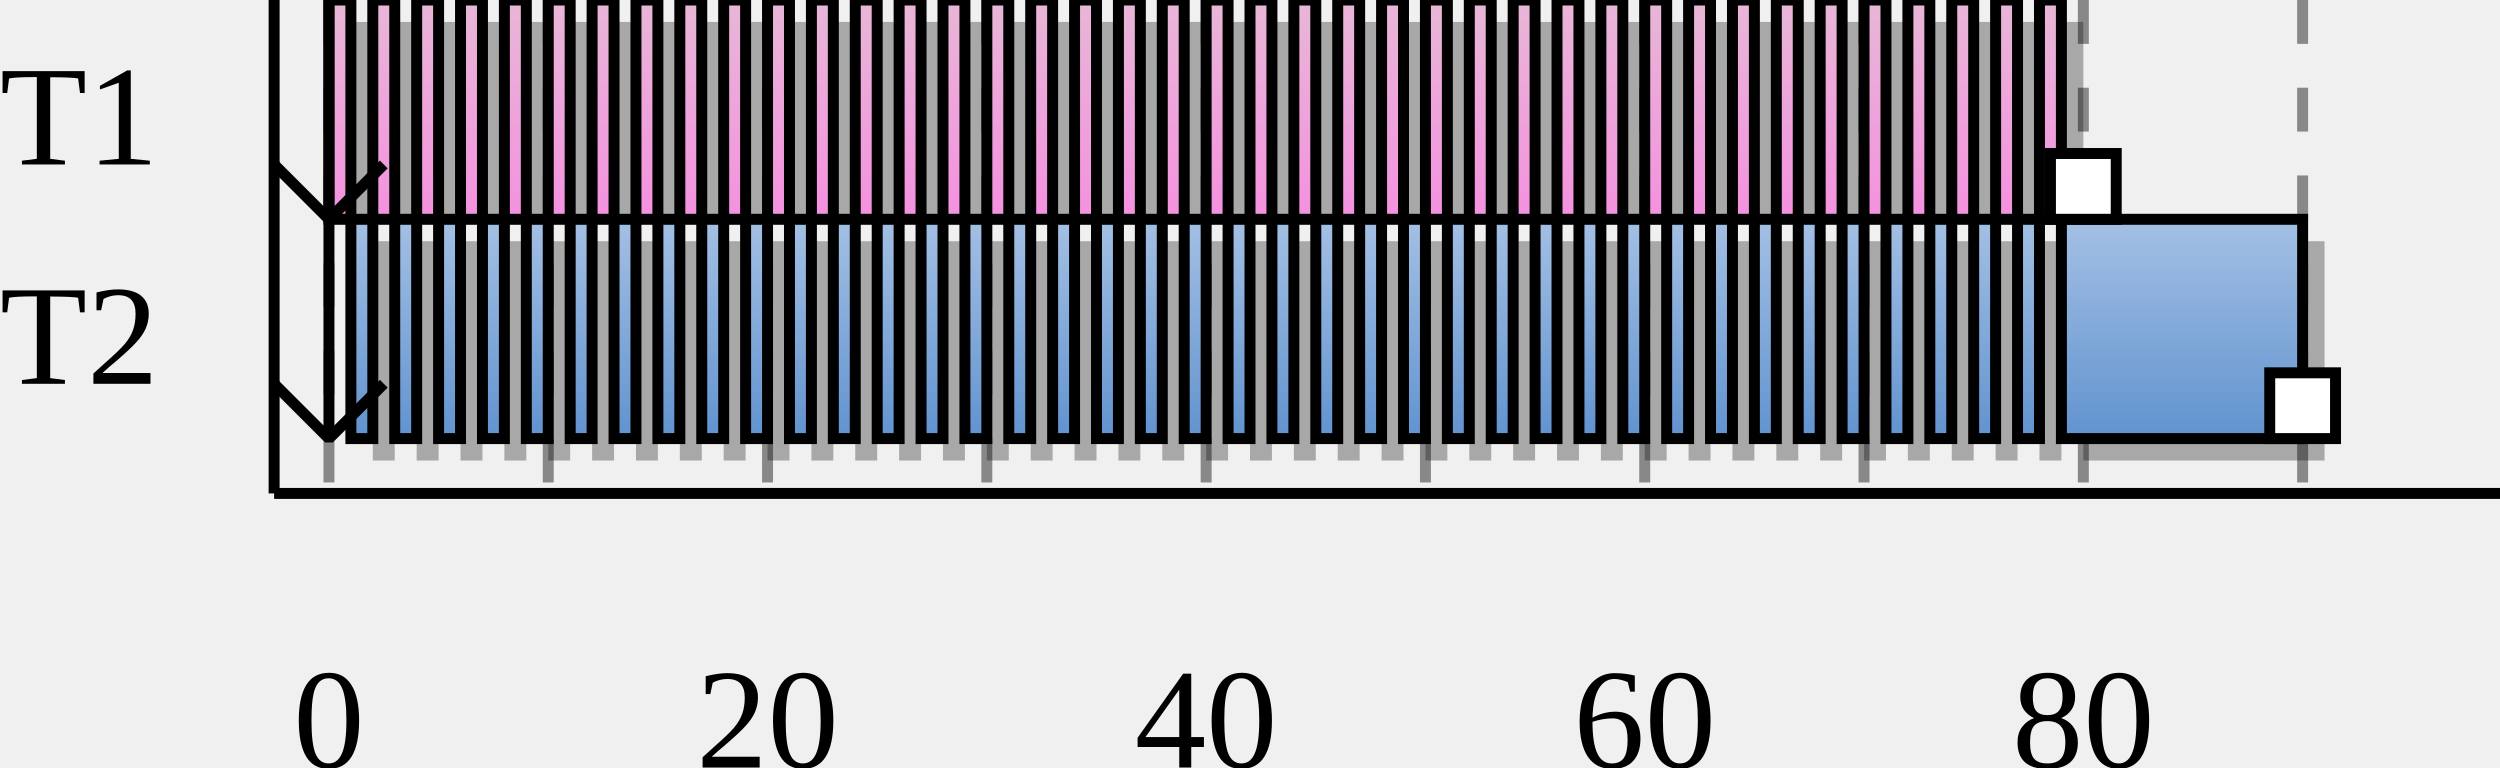
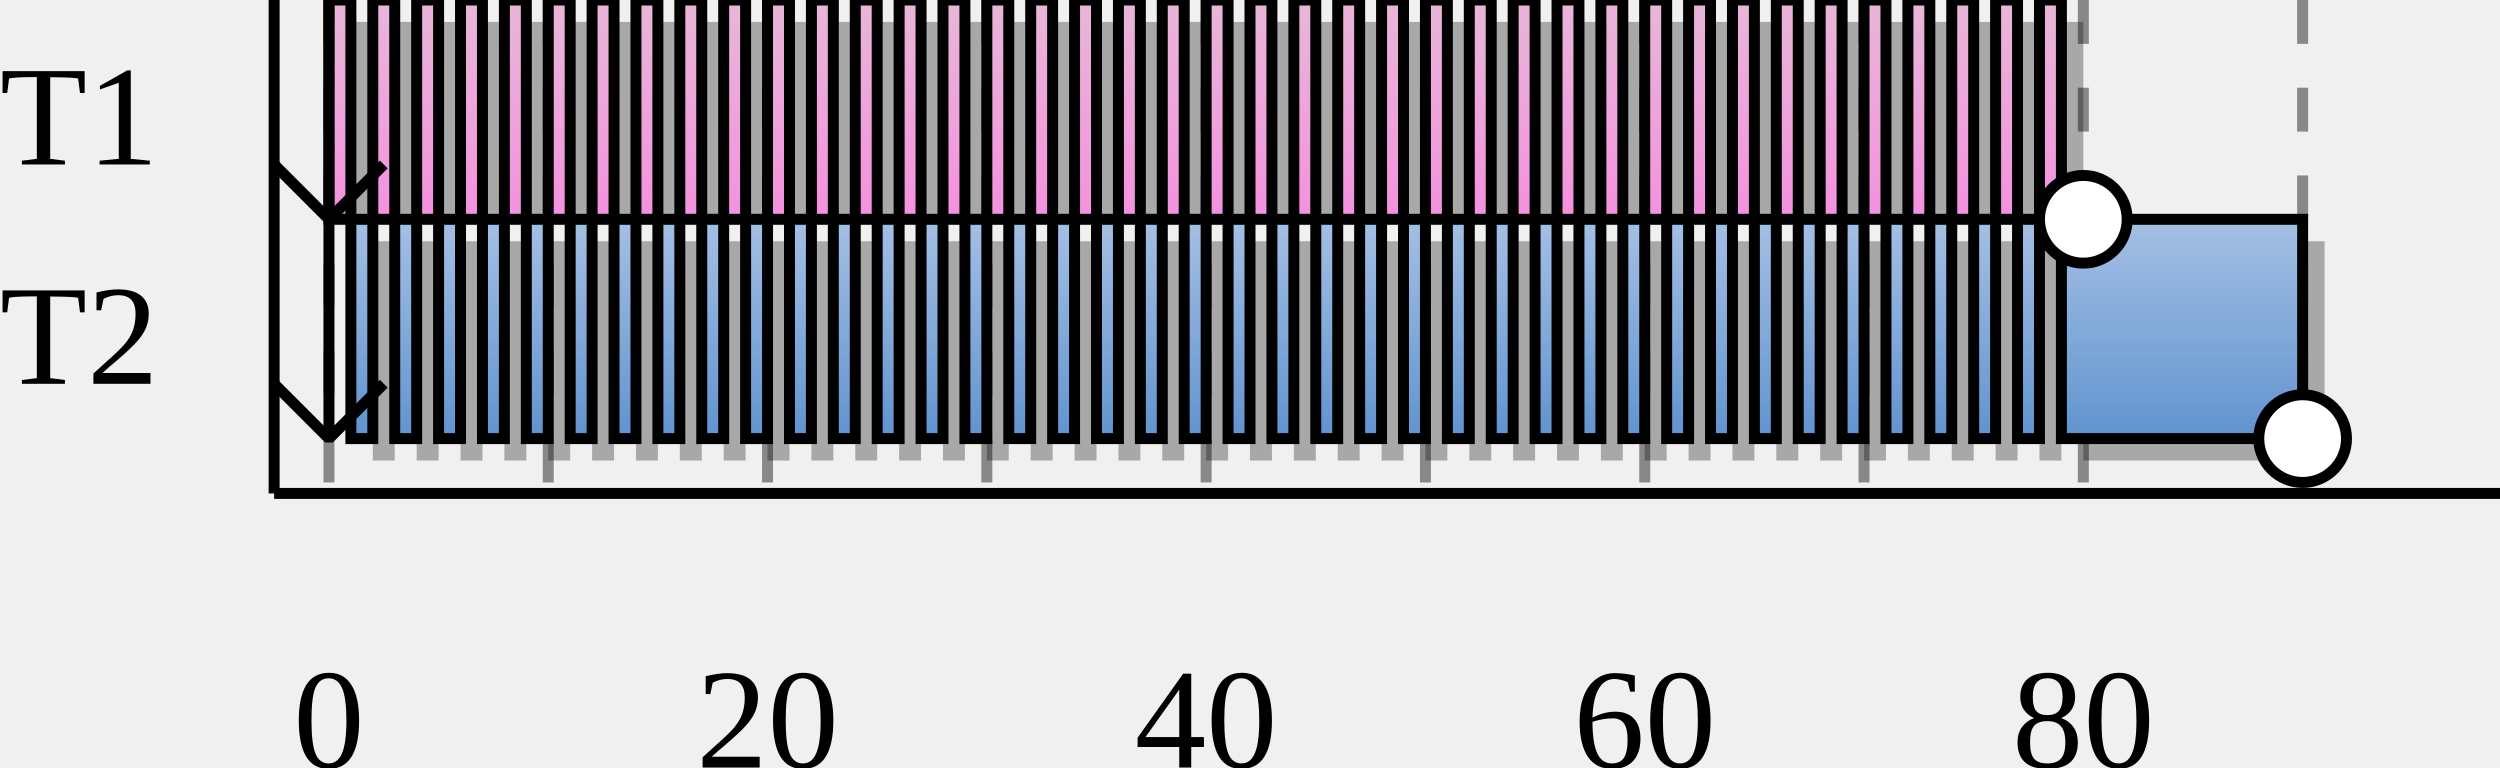
<svg xmlns="http://www.w3.org/2000/svg" width="228" height="70" version="1.1">
  <defs>
    <linearGradient id="grad1" x1="0" y1="0" x2="0" y2="1">
      <stop style="stop-color:#E8B7D7;stop-opacity:1;" offset="0" />
      <stop style="stop-color:#F491DF;stop-opacity:1;" offset="1" />
    </linearGradient>
    <linearGradient id="grad2" x1="0" y1="0" x2="0" y2="1">
      <stop style="stop-color:#A4C0E4;stop-opacity:1;" offset="0" />
      <stop style="stop-color:#6193CF;stop-opacity:1;" offset="1" />
    </linearGradient>
    <linearGradient id="grad3" x1="0" y1="0" x2="0" y2="1">
      <stop style="stop-color:#FFF6C8;stop-opacity:1;" offset="0" />
      <stop style="stop-color:#FFF299;stop-opacity:1;" offset="1" />
    </linearGradient>
    <linearGradient id="grad4" x1="0" y1="0" x2="0" y2="1">
      <stop style="stop-color:#BFFFBF;stop-opacity:1;" offset="0" />
      <stop style="stop-color:#80FF80;stop-opacity:1;" offset="1" />
    </linearGradient>
  </defs>
  <g>
    <text x="0" y="15" style="font-size:13px;">T1</text>
    <text x="0" y="35" style="font-size:13px;">T2</text>
    <path d="M 25,0 25,45" style="stroke-width:1;stroke:#000000;" />
    <path d="M 25,45 228,45" style="stroke-width:1;stroke:#000000;" />
    <path d="M 30,0 30, 45" style="stroke-width:1;stroke:#888888;stroke-dasharray:4,4" />
    <text x="30" y="70" style="font-size:13px;text-anchor:middle;">0</text>
    <path d="M 50,0 50, 45" style="stroke-width:1;stroke:#888888;stroke-dasharray:4,4" />
    <path d="M 70,0 70, 45" style="stroke-width:1;stroke:#888888;stroke-dasharray:4,4" />
    <text x="70" y="70" style="font-size:13px;text-anchor:middle;">20</text>
    <path d="M 90,0 90, 45" style="stroke-width:1;stroke:#888888;stroke-dasharray:4,4" />
    <path d="M 110,0 110, 45" style="stroke-width:1;stroke:#888888;stroke-dasharray:4,4" />
    <text x="110" y="70" style="font-size:13px;text-anchor:middle;">40</text>
    <path d="M 130,0 130, 45" style="stroke-width:1;stroke:#888888;stroke-dasharray:4,4" />
    <path d="M 150,0 150, 45" style="stroke-width:1;stroke:#888888;stroke-dasharray:4,4" />
    <text x="150" y="70" style="font-size:13px;text-anchor:middle;">60</text>
    <path d="M 170,0 170, 45" style="stroke-width:1;stroke:#888888;stroke-dasharray:4,4" />
    <path d="M 190,0 190, 45" style="stroke-width:1;stroke:#888888;stroke-dasharray:4,4" />
    <text x="190" y="70" style="font-size:13px;text-anchor:middle;">80</text>
    <path d="M 210,0 210, 45" style="stroke-width:1;stroke:#888888;stroke-dasharray:4,4" />
    <rect x="32" y="2" width="2" height="20" style="color:#000000;fill:#000000;opacity:0.3" />
    <rect x="30" y="0" width="2" height="20" style="fill:url(#grad1);stroke:#000000;stroke-width:1;" />
    <rect x="36" y="2" width="2" height="20" style="color:#000000;fill:#000000;opacity:0.3" />
    <rect x="34" y="0" width="2" height="20" style="fill:url(#grad1);stroke:#000000;stroke-width:1;" />
    <rect x="40" y="2" width="2" height="20" style="color:#000000;fill:#000000;opacity:0.3" />
    <rect x="38" y="0" width="2" height="20" style="fill:url(#grad1);stroke:#000000;stroke-width:1;" />
    <rect x="44" y="2" width="2" height="20" style="color:#000000;fill:#000000;opacity:0.3" />
    <rect x="42" y="0" width="2" height="20" style="fill:url(#grad1);stroke:#000000;stroke-width:1;" />
    <rect x="48" y="2" width="2" height="20" style="color:#000000;fill:#000000;opacity:0.3" />
    <rect x="46" y="0" width="2" height="20" style="fill:url(#grad1);stroke:#000000;stroke-width:1;" />
    <rect x="52" y="2" width="2" height="20" style="color:#000000;fill:#000000;opacity:0.3" />
    <rect x="50" y="0" width="2" height="20" style="fill:url(#grad1);stroke:#000000;stroke-width:1;" />
    <rect x="56" y="2" width="2" height="20" style="color:#000000;fill:#000000;opacity:0.3" />
    <rect x="54" y="0" width="2" height="20" style="fill:url(#grad1);stroke:#000000;stroke-width:1;" />
    <rect x="60" y="2" width="2" height="20" style="color:#000000;fill:#000000;opacity:0.3" />
    <rect x="58" y="0" width="2" height="20" style="fill:url(#grad1);stroke:#000000;stroke-width:1;" />
    <rect x="64" y="2" width="2" height="20" style="color:#000000;fill:#000000;opacity:0.3" />
    <rect x="62" y="0" width="2" height="20" style="fill:url(#grad1);stroke:#000000;stroke-width:1;" />
    <rect x="68" y="2" width="2" height="20" style="color:#000000;fill:#000000;opacity:0.3" />
    <rect x="66" y="0" width="2" height="20" style="fill:url(#grad1);stroke:#000000;stroke-width:1;" />
    <rect x="72" y="2" width="2" height="20" style="color:#000000;fill:#000000;opacity:0.3" />
    <rect x="70" y="0" width="2" height="20" style="fill:url(#grad1);stroke:#000000;stroke-width:1;" />
    <rect x="76" y="2" width="2" height="20" style="color:#000000;fill:#000000;opacity:0.3" />
    <rect x="74" y="0" width="2" height="20" style="fill:url(#grad1);stroke:#000000;stroke-width:1;" />
    <rect x="80" y="2" width="2" height="20" style="color:#000000;fill:#000000;opacity:0.3" />
    <rect x="78" y="0" width="2" height="20" style="fill:url(#grad1);stroke:#000000;stroke-width:1;" />
    <rect x="84" y="2" width="2" height="20" style="color:#000000;fill:#000000;opacity:0.3" />
    <rect x="82" y="0" width="2" height="20" style="fill:url(#grad1);stroke:#000000;stroke-width:1;" />
    <rect x="88" y="2" width="2" height="20" style="color:#000000;fill:#000000;opacity:0.3" />
    <rect x="86" y="0" width="2" height="20" style="fill:url(#grad1);stroke:#000000;stroke-width:1;" />
    <rect x="92" y="2" width="2" height="20" style="color:#000000;fill:#000000;opacity:0.3" />
    <rect x="90" y="0" width="2" height="20" style="fill:url(#grad1);stroke:#000000;stroke-width:1;" />
    <rect x="96" y="2" width="2" height="20" style="color:#000000;fill:#000000;opacity:0.3" />
    <rect x="94" y="0" width="2" height="20" style="fill:url(#grad1);stroke:#000000;stroke-width:1;" />
    <rect x="100" y="2" width="2" height="20" style="color:#000000;fill:#000000;opacity:0.3" />
    <rect x="98" y="0" width="2" height="20" style="fill:url(#grad1);stroke:#000000;stroke-width:1;" />
    <rect x="104" y="2" width="2" height="20" style="color:#000000;fill:#000000;opacity:0.3" />
    <rect x="102" y="0" width="2" height="20" style="fill:url(#grad1);stroke:#000000;stroke-width:1;" />
    <rect x="108" y="2" width="2" height="20" style="color:#000000;fill:#000000;opacity:0.3" />
    <rect x="106" y="0" width="2" height="20" style="fill:url(#grad1);stroke:#000000;stroke-width:1;" />
    <rect x="112" y="2" width="2" height="20" style="color:#000000;fill:#000000;opacity:0.3" />
    <rect x="110" y="0" width="2" height="20" style="fill:url(#grad1);stroke:#000000;stroke-width:1;" />
    <rect x="116" y="2" width="2" height="20" style="color:#000000;fill:#000000;opacity:0.3" />
    <rect x="114" y="0" width="2" height="20" style="fill:url(#grad1);stroke:#000000;stroke-width:1;" />
    <rect x="120" y="2" width="2" height="20" style="color:#000000;fill:#000000;opacity:0.3" />
    <rect x="118" y="0" width="2" height="20" style="fill:url(#grad1);stroke:#000000;stroke-width:1;" />
    <rect x="124" y="2" width="2" height="20" style="color:#000000;fill:#000000;opacity:0.3" />
    <rect x="122" y="0" width="2" height="20" style="fill:url(#grad1);stroke:#000000;stroke-width:1;" />
    <rect x="128" y="2" width="2" height="20" style="color:#000000;fill:#000000;opacity:0.3" />
    <rect x="126" y="0" width="2" height="20" style="fill:url(#grad1);stroke:#000000;stroke-width:1;" />
    <rect x="132" y="2" width="2" height="20" style="color:#000000;fill:#000000;opacity:0.3" />
    <rect x="130" y="0" width="2" height="20" style="fill:url(#grad1);stroke:#000000;stroke-width:1;" />
    <rect x="136" y="2" width="2" height="20" style="color:#000000;fill:#000000;opacity:0.3" />
    <rect x="134" y="0" width="2" height="20" style="fill:url(#grad1);stroke:#000000;stroke-width:1;" />
    <rect x="140" y="2" width="2" height="20" style="color:#000000;fill:#000000;opacity:0.3" />
    <rect x="138" y="0" width="2" height="20" style="fill:url(#grad1);stroke:#000000;stroke-width:1;" />
    <rect x="144" y="2" width="2" height="20" style="color:#000000;fill:#000000;opacity:0.3" />
    <rect x="142" y="0" width="2" height="20" style="fill:url(#grad1);stroke:#000000;stroke-width:1;" />
    <rect x="148" y="2" width="2" height="20" style="color:#000000;fill:#000000;opacity:0.3" />
    <rect x="146" y="0" width="2" height="20" style="fill:url(#grad1);stroke:#000000;stroke-width:1;" />
    <rect x="152" y="2" width="2" height="20" style="color:#000000;fill:#000000;opacity:0.3" />
    <rect x="150" y="0" width="2" height="20" style="fill:url(#grad1);stroke:#000000;stroke-width:1;" />
    <rect x="156" y="2" width="2" height="20" style="color:#000000;fill:#000000;opacity:0.3" />
    <rect x="154" y="0" width="2" height="20" style="fill:url(#grad1);stroke:#000000;stroke-width:1;" />
    <rect x="160" y="2" width="2" height="20" style="color:#000000;fill:#000000;opacity:0.3" />
    <rect x="158" y="0" width="2" height="20" style="fill:url(#grad1);stroke:#000000;stroke-width:1;" />
    <rect x="164" y="2" width="2" height="20" style="color:#000000;fill:#000000;opacity:0.3" />
    <rect x="162" y="0" width="2" height="20" style="fill:url(#grad1);stroke:#000000;stroke-width:1;" />
    <rect x="168" y="2" width="2" height="20" style="color:#000000;fill:#000000;opacity:0.3" />
    <rect x="166" y="0" width="2" height="20" style="fill:url(#grad1);stroke:#000000;stroke-width:1;" />
    <rect x="172" y="2" width="2" height="20" style="color:#000000;fill:#000000;opacity:0.3" />
    <rect x="170" y="0" width="2" height="20" style="fill:url(#grad1);stroke:#000000;stroke-width:1;" />
    <rect x="176" y="2" width="2" height="20" style="color:#000000;fill:#000000;opacity:0.3" />
    <rect x="174" y="0" width="2" height="20" style="fill:url(#grad1);stroke:#000000;stroke-width:1;" />
    <rect x="180" y="2" width="2" height="20" style="color:#000000;fill:#000000;opacity:0.3" />
    <rect x="178" y="0" width="2" height="20" style="fill:url(#grad1);stroke:#000000;stroke-width:1;" />
    <rect x="184" y="2" width="2" height="20" style="color:#000000;fill:#000000;opacity:0.3" />
    <rect x="182" y="0" width="2" height="20" style="fill:url(#grad1);stroke:#000000;stroke-width:1;" />
    <rect x="188" y="2" width="2" height="20" style="color:#000000;fill:#000000;opacity:0.3" />
    <rect x="186" y="0" width="2" height="20" style="fill:url(#grad1);stroke:#000000;stroke-width:1;" />
    <rect x="34" y="22" width="2" height="20" style="color:#000000;fill:#000000;opacity:0.3" />
    <rect x="32" y="20" width="2" height="20" style="fill:url(#grad2);stroke:#000000;stroke-width:1;" />
    <rect x="38" y="22" width="2" height="20" style="color:#000000;fill:#000000;opacity:0.3" />
    <rect x="36" y="20" width="2" height="20" style="fill:url(#grad2);stroke:#000000;stroke-width:1;" />
    <rect x="42" y="22" width="2" height="20" style="color:#000000;fill:#000000;opacity:0.3" />
    <rect x="40" y="20" width="2" height="20" style="fill:url(#grad2);stroke:#000000;stroke-width:1;" />
    <rect x="46" y="22" width="2" height="20" style="color:#000000;fill:#000000;opacity:0.3" />
    <rect x="44" y="20" width="2" height="20" style="fill:url(#grad2);stroke:#000000;stroke-width:1;" />
    <rect x="50" y="22" width="2" height="20" style="color:#000000;fill:#000000;opacity:0.3" />
    <rect x="48" y="20" width="2" height="20" style="fill:url(#grad2);stroke:#000000;stroke-width:1;" />
    <rect x="54" y="22" width="2" height="20" style="color:#000000;fill:#000000;opacity:0.3" />
    <rect x="52" y="20" width="2" height="20" style="fill:url(#grad2);stroke:#000000;stroke-width:1;" />
    <rect x="58" y="22" width="2" height="20" style="color:#000000;fill:#000000;opacity:0.3" />
    <rect x="56" y="20" width="2" height="20" style="fill:url(#grad2);stroke:#000000;stroke-width:1;" />
    <rect x="62" y="22" width="2" height="20" style="color:#000000;fill:#000000;opacity:0.3" />
    <rect x="60" y="20" width="2" height="20" style="fill:url(#grad2);stroke:#000000;stroke-width:1;" />
    <rect x="66" y="22" width="2" height="20" style="color:#000000;fill:#000000;opacity:0.3" />
    <rect x="64" y="20" width="2" height="20" style="fill:url(#grad2);stroke:#000000;stroke-width:1;" />
    <rect x="70" y="22" width="2" height="20" style="color:#000000;fill:#000000;opacity:0.3" />
    <rect x="68" y="20" width="2" height="20" style="fill:url(#grad2);stroke:#000000;stroke-width:1;" />
    <rect x="74" y="22" width="2" height="20" style="color:#000000;fill:#000000;opacity:0.3" />
    <rect x="72" y="20" width="2" height="20" style="fill:url(#grad2);stroke:#000000;stroke-width:1;" />
    <rect x="78" y="22" width="2" height="20" style="color:#000000;fill:#000000;opacity:0.3" />
    <rect x="76" y="20" width="2" height="20" style="fill:url(#grad2);stroke:#000000;stroke-width:1;" />
    <rect x="82" y="22" width="2" height="20" style="color:#000000;fill:#000000;opacity:0.3" />
    <rect x="80" y="20" width="2" height="20" style="fill:url(#grad2);stroke:#000000;stroke-width:1;" />
    <rect x="86" y="22" width="2" height="20" style="color:#000000;fill:#000000;opacity:0.3" />
    <rect x="84" y="20" width="2" height="20" style="fill:url(#grad2);stroke:#000000;stroke-width:1;" />
    <rect x="90" y="22" width="2" height="20" style="color:#000000;fill:#000000;opacity:0.3" />
    <rect x="88" y="20" width="2" height="20" style="fill:url(#grad2);stroke:#000000;stroke-width:1;" />
    <rect x="94" y="22" width="2" height="20" style="color:#000000;fill:#000000;opacity:0.3" />
    <rect x="92" y="20" width="2" height="20" style="fill:url(#grad2);stroke:#000000;stroke-width:1;" />
    <rect x="98" y="22" width="2" height="20" style="color:#000000;fill:#000000;opacity:0.3" />
    <rect x="96" y="20" width="2" height="20" style="fill:url(#grad2);stroke:#000000;stroke-width:1;" />
    <rect x="102" y="22" width="2" height="20" style="color:#000000;fill:#000000;opacity:0.3" />
    <rect x="100" y="20" width="2" height="20" style="fill:url(#grad2);stroke:#000000;stroke-width:1;" />
    <rect x="106" y="22" width="2" height="20" style="color:#000000;fill:#000000;opacity:0.3" />
    <rect x="104" y="20" width="2" height="20" style="fill:url(#grad2);stroke:#000000;stroke-width:1;" />
    <rect x="110" y="22" width="2" height="20" style="color:#000000;fill:#000000;opacity:0.3" />
    <rect x="108" y="20" width="2" height="20" style="fill:url(#grad2);stroke:#000000;stroke-width:1;" />
    <rect x="114" y="22" width="2" height="20" style="color:#000000;fill:#000000;opacity:0.3" />
    <rect x="112" y="20" width="2" height="20" style="fill:url(#grad2);stroke:#000000;stroke-width:1;" />
    <rect x="118" y="22" width="2" height="20" style="color:#000000;fill:#000000;opacity:0.3" />
    <rect x="116" y="20" width="2" height="20" style="fill:url(#grad2);stroke:#000000;stroke-width:1;" />
    <rect x="122" y="22" width="2" height="20" style="color:#000000;fill:#000000;opacity:0.3" />
    <rect x="120" y="20" width="2" height="20" style="fill:url(#grad2);stroke:#000000;stroke-width:1;" />
    <rect x="126" y="22" width="2" height="20" style="color:#000000;fill:#000000;opacity:0.3" />
    <rect x="124" y="20" width="2" height="20" style="fill:url(#grad2);stroke:#000000;stroke-width:1;" />
    <rect x="130" y="22" width="2" height="20" style="color:#000000;fill:#000000;opacity:0.3" />
    <rect x="128" y="20" width="2" height="20" style="fill:url(#grad2);stroke:#000000;stroke-width:1;" />
    <rect x="134" y="22" width="2" height="20" style="color:#000000;fill:#000000;opacity:0.3" />
    <rect x="132" y="20" width="2" height="20" style="fill:url(#grad2);stroke:#000000;stroke-width:1;" />
    <rect x="138" y="22" width="2" height="20" style="color:#000000;fill:#000000;opacity:0.3" />
    <rect x="136" y="20" width="2" height="20" style="fill:url(#grad2);stroke:#000000;stroke-width:1;" />
    <rect x="142" y="22" width="2" height="20" style="color:#000000;fill:#000000;opacity:0.3" />
    <rect x="140" y="20" width="2" height="20" style="fill:url(#grad2);stroke:#000000;stroke-width:1;" />
    <rect x="146" y="22" width="2" height="20" style="color:#000000;fill:#000000;opacity:0.3" />
    <rect x="144" y="20" width="2" height="20" style="fill:url(#grad2);stroke:#000000;stroke-width:1;" />
    <rect x="150" y="22" width="2" height="20" style="color:#000000;fill:#000000;opacity:0.3" />
    <rect x="148" y="20" width="2" height="20" style="fill:url(#grad2);stroke:#000000;stroke-width:1;" />
    <rect x="154" y="22" width="2" height="20" style="color:#000000;fill:#000000;opacity:0.3" />
    <rect x="152" y="20" width="2" height="20" style="fill:url(#grad2);stroke:#000000;stroke-width:1;" />
    <rect x="158" y="22" width="2" height="20" style="color:#000000;fill:#000000;opacity:0.3" />
    <rect x="156" y="20" width="2" height="20" style="fill:url(#grad2);stroke:#000000;stroke-width:1;" />
    <rect x="162" y="22" width="2" height="20" style="color:#000000;fill:#000000;opacity:0.3" />
    <rect x="160" y="20" width="2" height="20" style="fill:url(#grad2);stroke:#000000;stroke-width:1;" />
    <rect x="166" y="22" width="2" height="20" style="color:#000000;fill:#000000;opacity:0.3" />
    <rect x="164" y="20" width="2" height="20" style="fill:url(#grad2);stroke:#000000;stroke-width:1;" />
    <rect x="170" y="22" width="2" height="20" style="color:#000000;fill:#000000;opacity:0.3" />
    <rect x="168" y="20" width="2" height="20" style="fill:url(#grad2);stroke:#000000;stroke-width:1;" />
    <rect x="174" y="22" width="2" height="20" style="color:#000000;fill:#000000;opacity:0.3" />
    <rect x="172" y="20" width="2" height="20" style="fill:url(#grad2);stroke:#000000;stroke-width:1;" />
    <rect x="178" y="22" width="2" height="20" style="color:#000000;fill:#000000;opacity:0.3" />
    <rect x="176" y="20" width="2" height="20" style="fill:url(#grad2);stroke:#000000;stroke-width:1;" />
    <rect x="182" y="22" width="2" height="20" style="color:#000000;fill:#000000;opacity:0.3" />
    <rect x="180" y="20" width="2" height="20" style="fill:url(#grad2);stroke:#000000;stroke-width:1;" />
    <rect x="186" y="22" width="2" height="20" style="color:#000000;fill:#000000;opacity:0.3" />
    <rect x="184" y="20" width="2" height="20" style="fill:url(#grad2);stroke:#000000;stroke-width:1;" />
    <rect x="190" y="22" width="22" height="20" style="color:#000000;fill:#000000;opacity:0.3" />
    <rect x="188" y="20" width="22" height="20" style="fill:url(#grad2);stroke:#000000;stroke-width:1;" />
    <path d="M 30,0 30,20 25,15 30,20 35,15 30,20" style="stroke-width:1;stroke:#000000;fill:transparent;stroke-linejoin:bevel;" />
-     <rect x="187" y="14" width="6" height="6" style="fill:#ffffff;stroke-width:1;stroke:#000000;" />
+     <circle cx="190" cy="20" r="4" style="fill:#ffffff;stroke-width:1;stroke:#000000;" />
    <path d="M 30,20 30,40 25,35 30,40 35,35 30,40" style="stroke-width:1;stroke:#000000;fill:transparent;stroke-linejoin:bevel;" />
-     <rect x="207" y="34" width="6" height="6" style="fill:#ffffff;stroke-width:1;stroke:#000000;" />
+     <circle cx="210" cy="40" r="4" style="fill:#ffffff;stroke-width:1;stroke:#000000;" />
  </g>
</svg>
